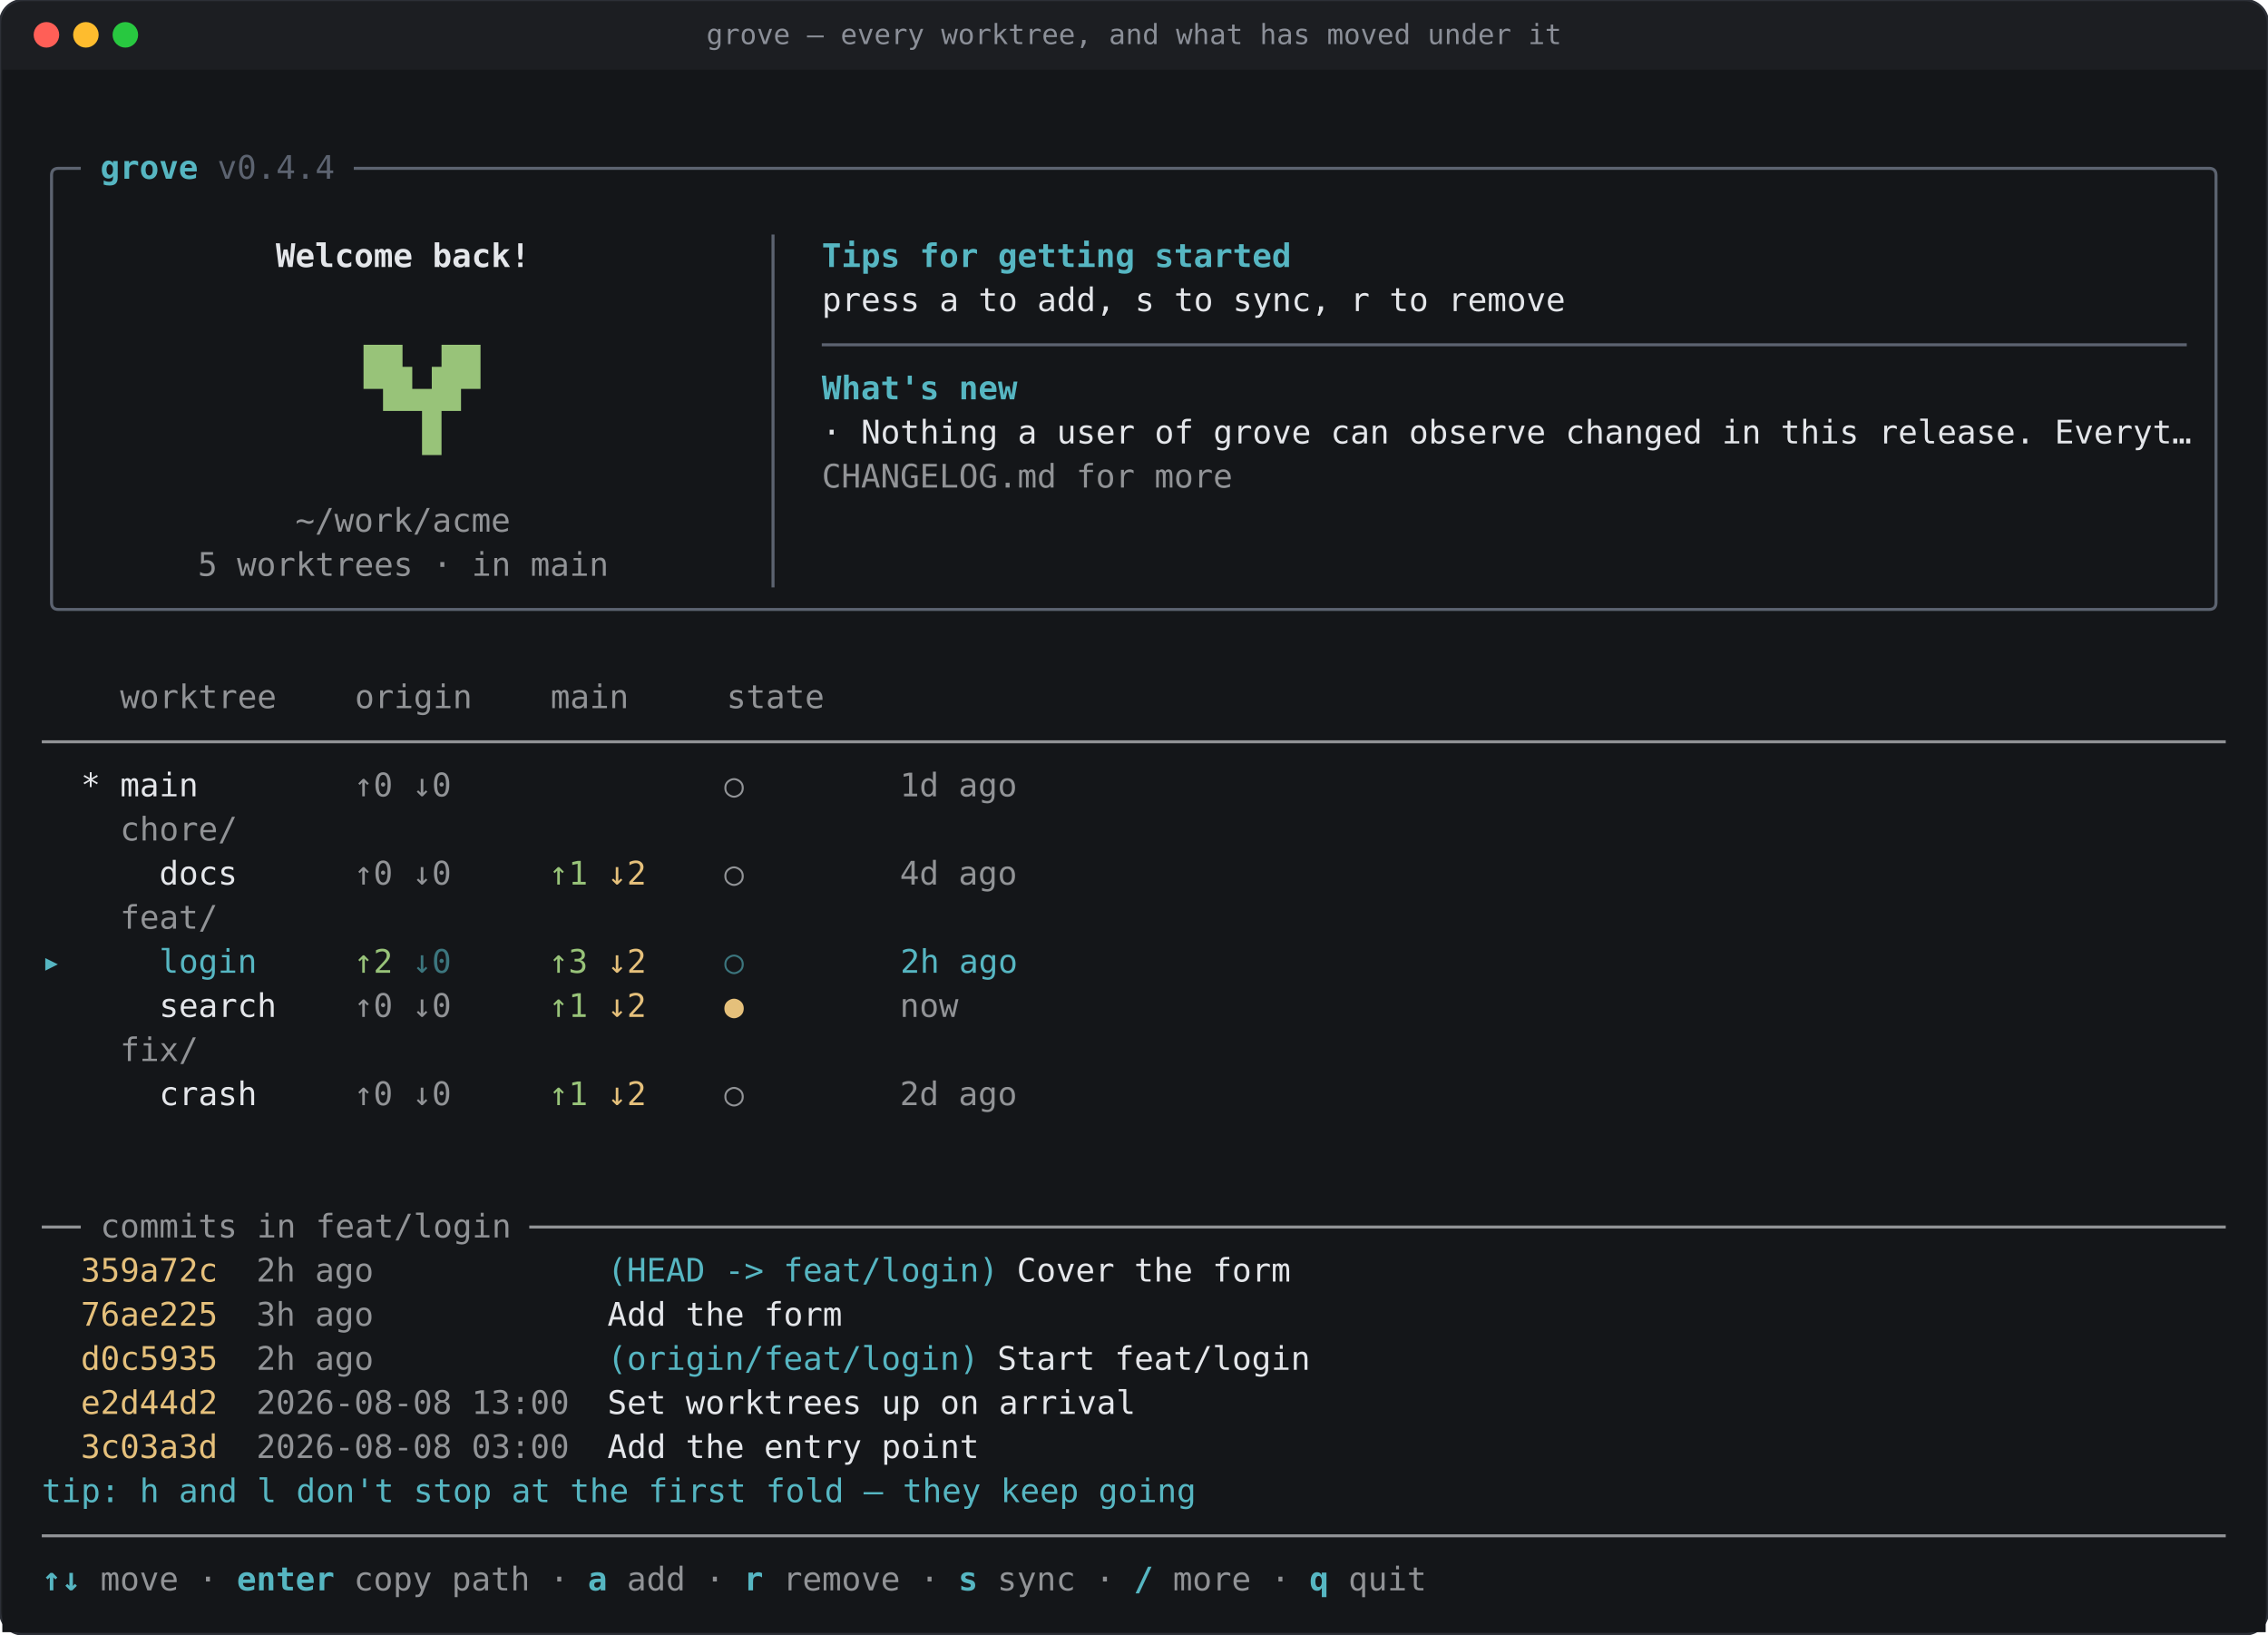
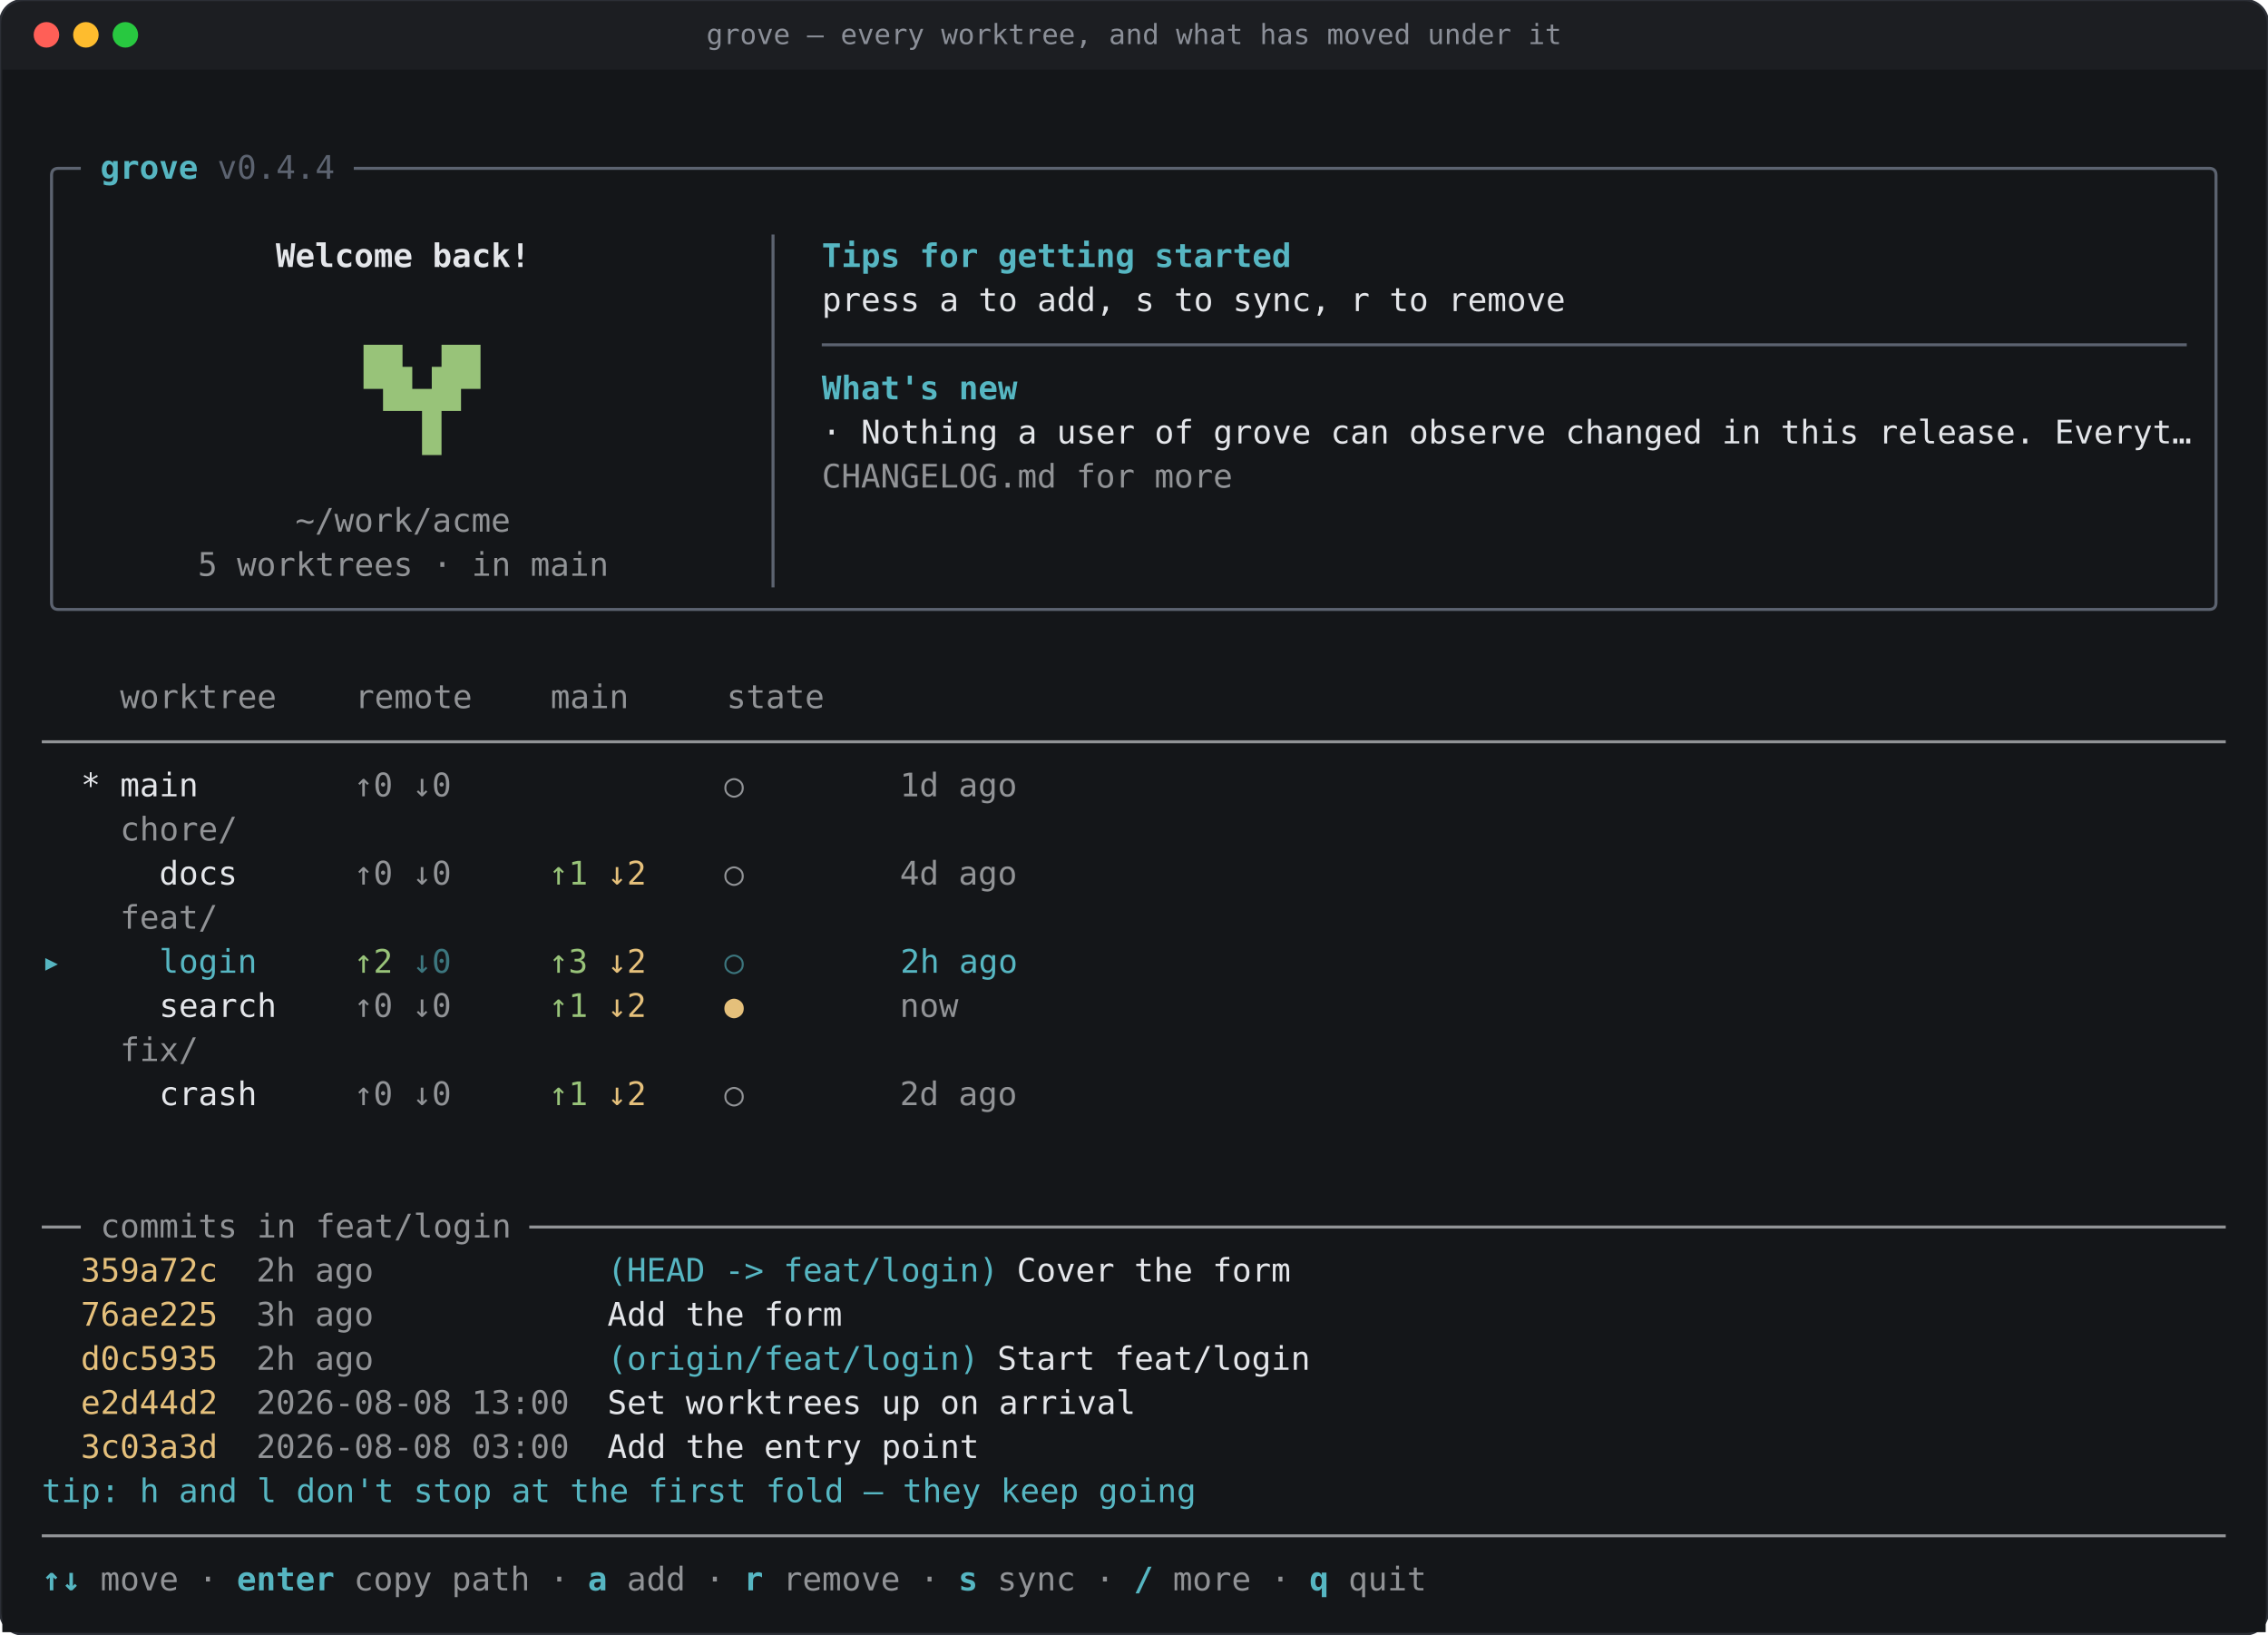
<svg xmlns="http://www.w3.org/2000/svg" width="977" height="704" viewBox="0 0 977 704" font-family="ui-monospace, SFMono-Regular, Menlo, Consolas, 'DejaVu Sans Mono', monospace" font-size="14">
  <rect width="977" height="704" rx="10" fill="#1c1e22" stroke="#2c2f36" />
  <rect x="1" y="30" width="975" height="673" fill="#141619" />
  <circle cx="20" cy="15" r="5.5" fill="#ff5f57" />
  <circle cx="37" cy="15" r="5.5" fill="#febc2e" />
  <circle cx="54" cy="15" r="5.5" fill="#28c840" />
  <text x="488.5" y="19" fill="#8b8f98" font-size="12" text-anchor="middle">grove — every worktree, and what has moved under it</text>
  <path fill="#98c379" opacity="1" d="M156.60 148.50h4.20v9.50h-4.20zM160.80 148.50h8.40v9.50h-8.40zM169.20 148.50h4.20v9.50h-4.20zM190.20 148.50h4.20v9.50h-4.20zM194.40 148.50h8.40v9.50h-8.40zM202.80 148.50h4.20v9.50h-4.20zM156.60 158.00h4.20v9.50h-4.20zM160.80 158.00h4.20v9.50h-4.20zM165.00 158.00h4.20v9.50h-4.20zM165.00 167.50h4.20v9.50h-4.20zM169.20 158.00h8.40v19.00h-8.40zM177.60 167.50h8.40v9.50h-8.40zM186.00 158.00h8.40v19.00h-8.40zM194.40 158.00h4.20v9.50h-4.20zM198.60 158.00h4.20v9.50h-4.20zM194.40 167.50h4.20v9.50h-4.20zM202.80 158.00h4.20v9.50h-4.20zM181.80 177.00h4.20v19.00h-4.20zM186.00 177.00h4.20v19.00h-4.20z" />
  <path fill="none" stroke="#5c6370" stroke-width="1.3" opacity="1" d="M22.20 82.00V75.50Q22.20 72.50 25.20 72.50H26.40M26.40 72.50H34.80M152.40 72.50H950.40M954.60 82.00V75.50Q954.60 72.50 951.60 72.50H950.40M22.20 82.00V101.00M954.60 82.00V101.00M22.20 101.00V120.00M333.00 101.00V120.00M954.60 101.00V120.00M22.20 120.00V139.00M333.00 120.00V139.00M954.60 120.00V139.00M22.20 139.00V158.00M333.00 139.00V158.00M354.00 148.50H942.00M954.60 139.00V158.00M22.20 158.00V177.00M333.00 158.00V177.00M954.60 158.00V177.00M22.20 177.00V196.00M333.00 177.00V196.00M954.60 177.00V196.00M22.20 196.00V215.00M333.00 196.00V215.00M954.60 196.00V215.00M22.20 215.00V234.00M333.00 215.00V234.00M954.60 215.00V234.00M22.20 234.00V253.00M333.00 234.00V253.00M954.60 234.00V253.00M22.20 253.00V259.50Q22.20 262.50 25.20 262.50H26.40M26.40 262.50H950.40M954.60 253.00V259.50Q954.60 262.50 951.60 262.50H950.40" />
  <path fill="none" stroke="#e4e6ea" stroke-width="1.3" opacity="0.6" d="M18.00 319.50H958.80M18.00 528.50H34.80M228.00 528.50H958.80M18.00 661.50H958.80" />
  <text x="43.2" y="77.0" fill="#56b6c2" font-weight="600" textLength="42.0" lengthAdjust="spacingAndGlyphs" xml:space="preserve">grove</text>
  <text x="85.2" y="77.0" fill="#5c6370" textLength="67.2" lengthAdjust="spacingAndGlyphs" xml:space="preserve"> v0.4.4 </text>
  <text x="118.8" y="115.0" fill="#e4e6ea" font-weight="600" textLength="109.2" lengthAdjust="spacingAndGlyphs" xml:space="preserve">Welcome back!</text>
  <text x="354.0" y="115.0" fill="#56b6c2" font-weight="600" textLength="201.6" lengthAdjust="spacingAndGlyphs" xml:space="preserve">Tips for getting started</text>
  <text x="337.2" y="134.0" fill="#e4e6ea" textLength="613.2" lengthAdjust="spacingAndGlyphs" xml:space="preserve">  press a to add, s to sync, r to remove                                 </text>
  <text x="354.0" y="172.0" fill="#56b6c2" font-weight="600" textLength="84.0" lengthAdjust="spacingAndGlyphs" xml:space="preserve">What's new</text>
  <text x="337.2" y="191.0" fill="#e4e6ea" textLength="613.2" lengthAdjust="spacingAndGlyphs" xml:space="preserve">  · Nothing a user of grove can observe changed in this release. Everyt… </text>
  <text x="354.0" y="210.0" fill="#e4e6ea" opacity="0.6" textLength="176.4" lengthAdjust="spacingAndGlyphs" xml:space="preserve">CHANGELOG.md for more</text>
  <text x="127.2" y="229.0" fill="#e4e6ea" opacity="0.6" textLength="92.4" lengthAdjust="spacingAndGlyphs" xml:space="preserve">~/work/acme</text>
  <text x="85.2" y="248.0" fill="#e4e6ea" opacity="0.6" textLength="176.4" lengthAdjust="spacingAndGlyphs" xml:space="preserve">5 worktrees · in main</text>
-   <text x="18.0" y="305.0" fill="#e4e6ea" opacity="0.6" textLength="336.0" lengthAdjust="spacingAndGlyphs" xml:space="preserve">    worktree    origin    main     state</text>
+   <text x="18.0" y="305.0" fill="#e4e6ea" opacity="0.6" textLength="336.0" lengthAdjust="spacingAndGlyphs" xml:space="preserve">    worktree    remote    main     state</text>
  <text x="18.0" y="343.0" fill="#e4e6ea" textLength="134.4" lengthAdjust="spacingAndGlyphs" xml:space="preserve">  * main        </text>
  <text x="152.4" y="343.0" fill="#e4e6ea" opacity="0.6" textLength="16.8" lengthAdjust="spacingAndGlyphs" xml:space="preserve">↑0</text>
  <text x="177.6" y="343.0" fill="#e4e6ea" opacity="0.6" textLength="16.8" lengthAdjust="spacingAndGlyphs" xml:space="preserve">↓0</text>
  <text x="312.0" y="343.0" fill="#e4e6ea" opacity="0.6" textLength="8.4" lengthAdjust="spacingAndGlyphs" xml:space="preserve">○</text>
  <text x="387.6" y="343.0" fill="#e4e6ea" opacity="0.6" textLength="50.4" lengthAdjust="spacingAndGlyphs" xml:space="preserve">1d ago</text>
  <text x="18.0" y="362.0" fill="#e4e6ea" opacity="0.6" textLength="84.0" lengthAdjust="spacingAndGlyphs" xml:space="preserve">    chore/</text>
  <text x="18.0" y="381.0" fill="#e4e6ea" textLength="134.4" lengthAdjust="spacingAndGlyphs" xml:space="preserve">      docs      </text>
  <text x="152.4" y="381.0" fill="#e4e6ea" opacity="0.6" textLength="16.8" lengthAdjust="spacingAndGlyphs" xml:space="preserve">↑0</text>
  <text x="177.6" y="381.0" fill="#e4e6ea" opacity="0.6" textLength="16.8" lengthAdjust="spacingAndGlyphs" xml:space="preserve">↓0</text>
  <text x="236.4" y="381.0" fill="#98c379" textLength="16.8" lengthAdjust="spacingAndGlyphs" xml:space="preserve">↑1</text>
  <text x="261.6" y="381.0" fill="#e5c07b" textLength="16.8" lengthAdjust="spacingAndGlyphs" xml:space="preserve">↓2</text>
  <text x="312.0" y="381.0" fill="#e4e6ea" opacity="0.6" textLength="8.4" lengthAdjust="spacingAndGlyphs" xml:space="preserve">○</text>
  <text x="387.6" y="381.0" fill="#e4e6ea" opacity="0.6" textLength="50.4" lengthAdjust="spacingAndGlyphs" xml:space="preserve">4d ago</text>
  <text x="18.0" y="400.0" fill="#e4e6ea" opacity="0.6" textLength="75.6" lengthAdjust="spacingAndGlyphs" xml:space="preserve">    feat/</text>
  <text x="18.0" y="419.0" fill="#56b6c2" textLength="134.4" lengthAdjust="spacingAndGlyphs" xml:space="preserve">▸     login     </text>
  <text x="152.4" y="419.0" fill="#98c379" textLength="16.8" lengthAdjust="spacingAndGlyphs" xml:space="preserve">↑2</text>
  <text x="177.6" y="419.0" fill="#56b6c2" opacity="0.6" textLength="16.8" lengthAdjust="spacingAndGlyphs" xml:space="preserve">↓0</text>
  <text x="236.4" y="419.0" fill="#98c379" textLength="16.8" lengthAdjust="spacingAndGlyphs" xml:space="preserve">↑3</text>
  <text x="261.6" y="419.0" fill="#e5c07b" textLength="16.8" lengthAdjust="spacingAndGlyphs" xml:space="preserve">↓2</text>
  <text x="312.0" y="419.0" fill="#56b6c2" opacity="0.6" textLength="8.4" lengthAdjust="spacingAndGlyphs" xml:space="preserve">○</text>
  <text x="320.4" y="419.0" fill="#56b6c2" textLength="117.6" lengthAdjust="spacingAndGlyphs" xml:space="preserve">        2h ago</text>
  <text x="18.0" y="438.0" fill="#e4e6ea" textLength="134.4" lengthAdjust="spacingAndGlyphs" xml:space="preserve">      search    </text>
  <text x="152.4" y="438.0" fill="#e4e6ea" opacity="0.6" textLength="16.8" lengthAdjust="spacingAndGlyphs" xml:space="preserve">↑0</text>
  <text x="177.6" y="438.0" fill="#e4e6ea" opacity="0.6" textLength="16.8" lengthAdjust="spacingAndGlyphs" xml:space="preserve">↓0</text>
  <text x="236.4" y="438.0" fill="#98c379" textLength="16.8" lengthAdjust="spacingAndGlyphs" xml:space="preserve">↑1</text>
  <text x="261.6" y="438.0" fill="#e5c07b" textLength="16.8" lengthAdjust="spacingAndGlyphs" xml:space="preserve">↓2</text>
  <text x="312.0" y="438.0" fill="#e5c07b" textLength="8.4" lengthAdjust="spacingAndGlyphs" xml:space="preserve">●</text>
  <text x="387.6" y="438.0" fill="#e4e6ea" opacity="0.6" textLength="50.4" lengthAdjust="spacingAndGlyphs" xml:space="preserve">now   </text>
  <text x="18.0" y="457.0" fill="#e4e6ea" opacity="0.6" textLength="67.2" lengthAdjust="spacingAndGlyphs" xml:space="preserve">    fix/</text>
  <text x="18.0" y="476.0" fill="#e4e6ea" textLength="134.4" lengthAdjust="spacingAndGlyphs" xml:space="preserve">      crash     </text>
  <text x="152.4" y="476.0" fill="#e4e6ea" opacity="0.6" textLength="16.8" lengthAdjust="spacingAndGlyphs" xml:space="preserve">↑0</text>
  <text x="177.6" y="476.0" fill="#e4e6ea" opacity="0.6" textLength="16.8" lengthAdjust="spacingAndGlyphs" xml:space="preserve">↓0</text>
  <text x="236.4" y="476.0" fill="#98c379" textLength="16.8" lengthAdjust="spacingAndGlyphs" xml:space="preserve">↑1</text>
  <text x="261.6" y="476.0" fill="#e5c07b" textLength="16.8" lengthAdjust="spacingAndGlyphs" xml:space="preserve">↓2</text>
  <text x="312.0" y="476.0" fill="#e4e6ea" opacity="0.6" textLength="8.4" lengthAdjust="spacingAndGlyphs" xml:space="preserve">○</text>
  <text x="387.6" y="476.0" fill="#e4e6ea" opacity="0.6" textLength="50.4" lengthAdjust="spacingAndGlyphs" xml:space="preserve">2d ago</text>
  <text x="34.8" y="533.0" fill="#e4e6ea" opacity="0.6" textLength="193.2" lengthAdjust="spacingAndGlyphs" xml:space="preserve"> commits in feat/login </text>
  <text x="34.8" y="552.0" fill="#e5c07b" textLength="58.8" lengthAdjust="spacingAndGlyphs" xml:space="preserve">359a72c</text>
  <text x="110.4" y="552.0" fill="#e4e6ea" opacity="0.6" textLength="134.4" lengthAdjust="spacingAndGlyphs" xml:space="preserve">2h ago          </text>
  <text x="261.6" y="552.0" fill="#56b6c2" textLength="176.4" lengthAdjust="spacingAndGlyphs" xml:space="preserve">(HEAD -&gt; feat/login) </text>
  <text x="438.0" y="552.0" fill="#e4e6ea" textLength="117.6" lengthAdjust="spacingAndGlyphs" xml:space="preserve">Cover the form</text>
  <text x="34.8" y="571.0" fill="#e5c07b" textLength="58.8" lengthAdjust="spacingAndGlyphs" xml:space="preserve">76ae225</text>
  <text x="110.4" y="571.0" fill="#e4e6ea" opacity="0.6" textLength="134.4" lengthAdjust="spacingAndGlyphs" xml:space="preserve">3h ago          </text>
  <text x="244.8" y="571.0" fill="#e4e6ea" textLength="117.6" lengthAdjust="spacingAndGlyphs" xml:space="preserve">  Add the form</text>
  <text x="34.8" y="590.0" fill="#e5c07b" textLength="58.8" lengthAdjust="spacingAndGlyphs" xml:space="preserve">d0c5935</text>
  <text x="110.4" y="590.0" fill="#e4e6ea" opacity="0.6" textLength="134.4" lengthAdjust="spacingAndGlyphs" xml:space="preserve">2h ago          </text>
  <text x="261.6" y="590.0" fill="#56b6c2" textLength="168.0" lengthAdjust="spacingAndGlyphs" xml:space="preserve">(origin/feat/login) </text>
  <text x="429.6" y="590.0" fill="#e4e6ea" textLength="134.4" lengthAdjust="spacingAndGlyphs" xml:space="preserve">Start feat/login</text>
  <text x="34.8" y="609.0" fill="#e5c07b" textLength="58.8" lengthAdjust="spacingAndGlyphs" xml:space="preserve">e2d44d2</text>
  <text x="110.4" y="609.0" fill="#e4e6ea" opacity="0.6" textLength="134.4" lengthAdjust="spacingAndGlyphs" xml:space="preserve">2026-08-08 13:00</text>
  <text x="244.8" y="609.0" fill="#e4e6ea" textLength="243.6" lengthAdjust="spacingAndGlyphs" xml:space="preserve">  Set worktrees up on arrival</text>
  <text x="34.8" y="628.0" fill="#e5c07b" textLength="58.8" lengthAdjust="spacingAndGlyphs" xml:space="preserve">3c03a3d</text>
  <text x="110.4" y="628.0" fill="#e4e6ea" opacity="0.6" textLength="134.4" lengthAdjust="spacingAndGlyphs" xml:space="preserve">2026-08-08 03:00</text>
  <text x="244.8" y="628.0" fill="#e4e6ea" textLength="176.4" lengthAdjust="spacingAndGlyphs" xml:space="preserve">  Add the entry point</text>
  <text x="18.0" y="647.0" fill="#56b6c2" textLength="495.6" lengthAdjust="spacingAndGlyphs" xml:space="preserve">tip: h and l don't stop at the first fold — they keep going</text>
  <text x="18.0" y="685.0" fill="#56b6c2" font-weight="600" textLength="16.8" lengthAdjust="spacingAndGlyphs" xml:space="preserve">↑↓</text>
  <text x="34.8" y="685.0" fill="#e4e6ea" opacity="0.6" textLength="67.2" lengthAdjust="spacingAndGlyphs" xml:space="preserve"> move · </text>
  <text x="102.0" y="685.0" fill="#56b6c2" font-weight="600" textLength="42.0" lengthAdjust="spacingAndGlyphs" xml:space="preserve">enter</text>
  <text x="144.0" y="685.0" fill="#e4e6ea" opacity="0.6" textLength="109.2" lengthAdjust="spacingAndGlyphs" xml:space="preserve"> copy path · </text>
  <text x="253.2" y="685.0" fill="#56b6c2" font-weight="600" textLength="8.4" lengthAdjust="spacingAndGlyphs" xml:space="preserve">a</text>
  <text x="261.6" y="685.0" fill="#e4e6ea" opacity="0.6" textLength="58.8" lengthAdjust="spacingAndGlyphs" xml:space="preserve"> add · </text>
  <text x="320.4" y="685.0" fill="#56b6c2" font-weight="600" textLength="8.4" lengthAdjust="spacingAndGlyphs" xml:space="preserve">r</text>
  <text x="328.8" y="685.0" fill="#e4e6ea" opacity="0.6" textLength="84.0" lengthAdjust="spacingAndGlyphs" xml:space="preserve"> remove · </text>
  <text x="412.8" y="685.0" fill="#56b6c2" font-weight="600" textLength="8.4" lengthAdjust="spacingAndGlyphs" xml:space="preserve">s</text>
  <text x="421.2" y="685.0" fill="#e4e6ea" opacity="0.6" textLength="67.2" lengthAdjust="spacingAndGlyphs" xml:space="preserve"> sync · </text>
  <text x="488.4" y="685.0" fill="#56b6c2" font-weight="600" textLength="8.4" lengthAdjust="spacingAndGlyphs" xml:space="preserve">/</text>
  <text x="496.8" y="685.0" fill="#e4e6ea" opacity="0.6" textLength="67.2" lengthAdjust="spacingAndGlyphs" xml:space="preserve"> more · </text>
  <text x="564.0" y="685.0" fill="#56b6c2" font-weight="600" textLength="8.4" lengthAdjust="spacingAndGlyphs" xml:space="preserve">q</text>
  <text x="572.4" y="685.0" fill="#e4e6ea" opacity="0.6" textLength="42.0" lengthAdjust="spacingAndGlyphs" xml:space="preserve"> quit</text>
</svg>
